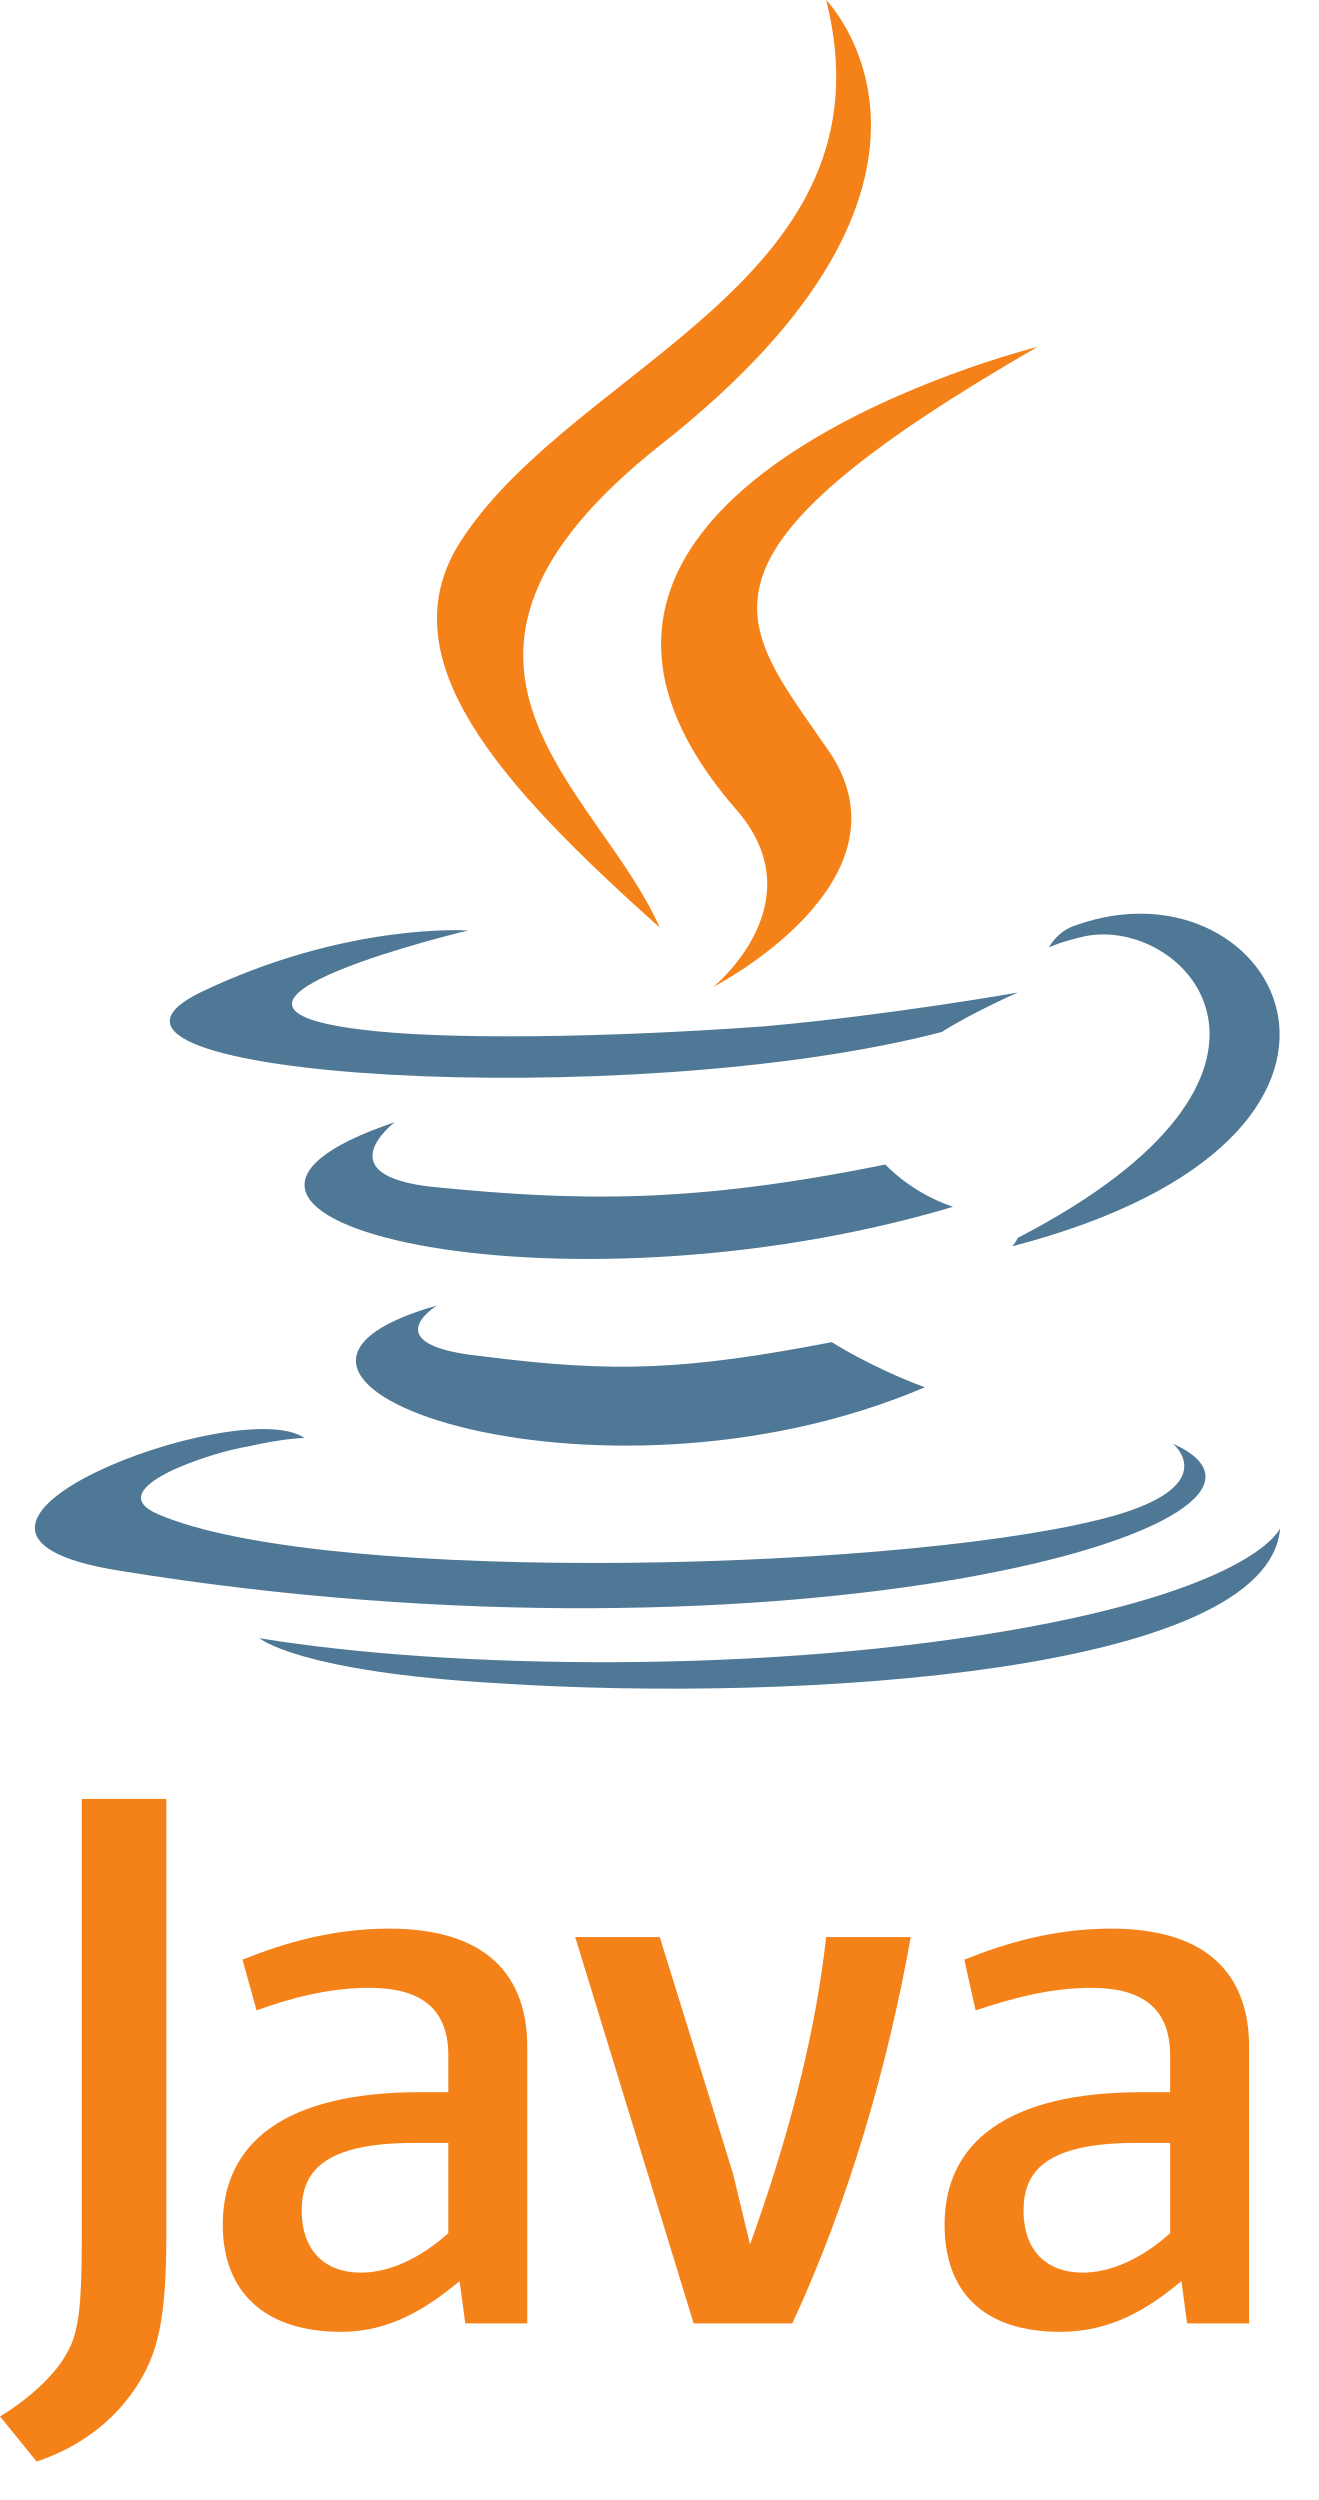
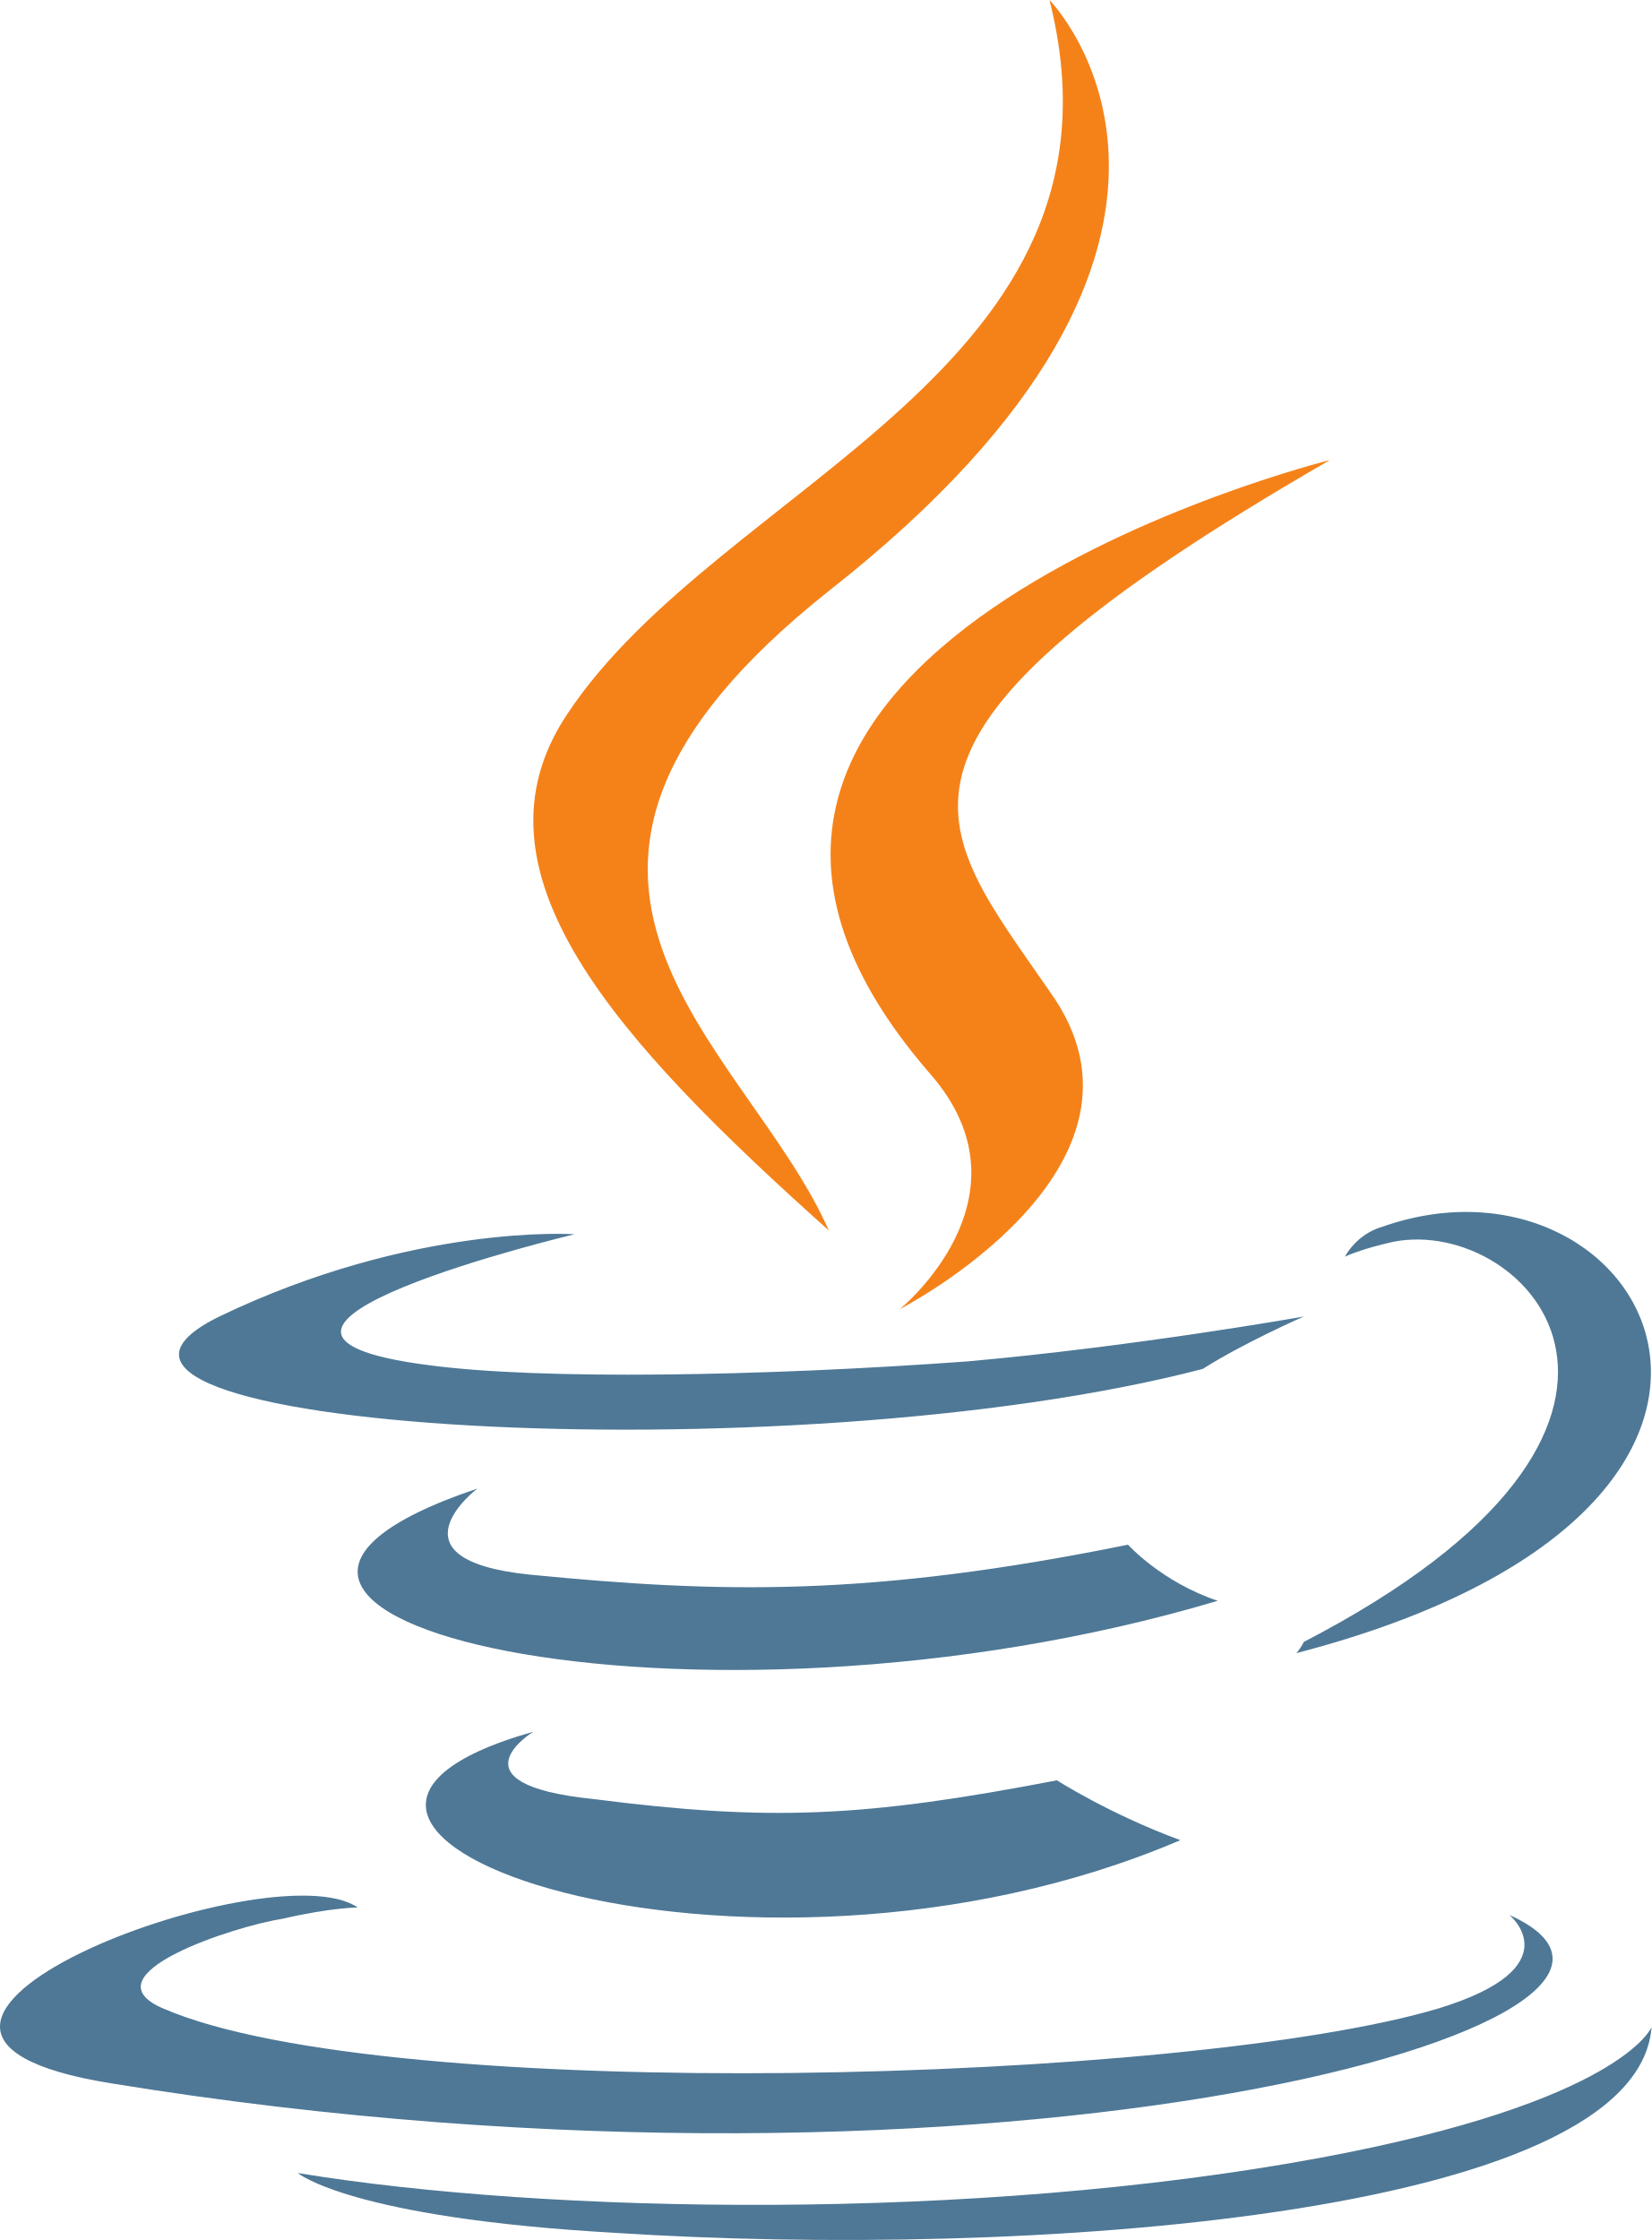
- <svg xmlns="http://www.w3.org/2000/svg" width="242.752" height="460.24" id="svg1968" version="1.0">
+ <svg xmlns="http://www.w3.org/2000/svg" width="229.245" height="310.881" id="svg1968" version="1.0">
  <defs id="defs1970" />
-   <g id="layer1" transform="translate(3824.556,782.8939)">
+   <g id="layer1" transform="translate(3818.137,782.8939)">
    <g id="Ebene_x0020_1" transform="translate(-3826.724,-785.8793)">
      <g id="_198302696">
-         <path d="M 82.626,243.321 C 82.626,243.321 70.687,250.588 90.931,252.665 C 115.328,255.779 128.306,255.26 155.298,250.069 C 155.298,250.069 162.565,254.741 172.427,258.375 C 111.695,284.329 34.87,256.817 82.626,243.321 L 82.626,243.321 z M 74.84,209.581 C 74.84,209.581 61.863,219.443 82.107,221.519 C 108.58,224.115 129.344,224.634 165.16,217.367 C 165.16,217.367 169.832,222.558 177.618,225.153 C 104.428,246.955 22.412,227.23 74.84,209.581 L 74.84,209.581 z M 218.107,268.756 C 218.107,268.756 226.931,276.024 208.244,281.733 C 173.466,292.115 62.381,295.229 31.236,281.733 C 20.336,277.062 41.099,270.313 47.847,269.275 C 54.595,267.718 58.228,267.718 58.228,267.718 C 46.29,259.413 -21.191,284.848 23.969,292.115 C 148.03,312.359 250.29,283.291 218.106,268.756 L 218.107,268.756 z M 88.336,174.283 C 88.336,174.283 31.756,187.779 68.092,192.451 C 83.664,194.527 114.29,194.008 142.84,191.932 C 166.198,189.855 189.558,185.703 189.558,185.703 C 189.558,185.703 181.252,189.336 175.542,192.97 C 117.924,208.023 7.359,201.275 39.023,185.703 C 66.015,172.726 88.335,174.283 88.335,174.283 L 88.336,174.283 z M 189.558,230.863 C 247.695,200.756 220.703,171.688 202.016,175.321 C 197.344,176.359 195.268,177.398 195.268,177.398 C 195.268,177.398 196.825,174.283 200.458,173.245 C 237.313,160.268 266.382,212.176 188.52,232.42 C 188.52,232.42 189.038,231.901 189.558,230.863 L 189.558,230.863 z M 94.046,312.878 C 150.107,316.512 235.756,310.802 237.832,284.329 C 237.832,284.329 233.68,294.711 191.634,302.496 C 143.878,311.321 84.703,310.283 49.924,304.573 C 49.924,304.573 57.191,310.802 94.046,312.878 L 94.046,312.878 z " id="_227268128" style="fill:#4e7896" />
-         <path d="M 154.26,2.985 C 154.26,2.985 186.443,35.688 123.634,85.001 C 73.283,124.97 112.214,147.809 123.634,173.764 C 94.046,147.291 72.764,123.932 87.298,102.13 C 108.581,69.947 167.237,54.375 154.26,2.985 L 154.26,2.985 z M 137.649,151.962 C 152.702,169.092 133.497,184.665 133.497,184.665 C 133.497,184.665 171.909,164.94 154.26,140.543 C 138.168,117.184 125.71,105.764 193.191,66.833 C 193.191,66.833 86.779,93.306 137.649,151.962 L 137.649,151.962 z M 99.237,430.71 L 99.237,379.84 C 99.237,366.863 91.97,358.039 73.802,358.039 C 63.42,358.039 54.596,360.634 46.809,363.748 L 49.405,373.092 C 55.115,371.015 62.382,368.939 70.168,368.939 C 80.031,368.939 84.703,373.092 84.703,381.397 L 84.703,388.145 L 79.512,388.145 C 54.596,388.145 43.176,397.489 43.176,412.542 C 43.176,425 50.962,432.267 64.977,432.267 C 73.802,432.267 80.55,428.115 86.779,422.924 L 87.817,430.71 L 99.237,430.71 L 99.237,430.71 z M 84.703,414.099 C 79.512,418.771 73.802,421.367 68.611,421.367 C 61.863,421.367 57.711,417.214 57.711,409.947 C 57.711,402.68 61.863,397.489 78.474,397.489 L 84.703,397.489 L 84.703,414.099 L 84.703,414.099 z M 148.031,430.71 L 129.863,430.71 L 108.061,359.596 L 123.634,359.596 L 137.13,403.199 L 140.244,416.176 C 146.993,397.489 152.184,378.282 154.26,359.596 L 169.833,359.596 C 165.68,382.955 158.413,408.389 148.031,430.71 L 148.031,430.71 z M 232.123,430.71 L 232.123,379.84 C 232.123,366.863 224.855,358.039 206.687,358.039 C 196.305,358.039 187.481,360.634 179.695,363.748 L 181.771,373.092 C 188,371.015 195.267,368.939 203.054,368.939 C 212.916,368.939 217.588,373.092 217.588,381.397 L 217.588,388.145 L 212.397,388.145 C 187.481,388.145 176.061,397.489 176.061,412.542 C 176.061,425 183.329,432.267 197.344,432.267 C 206.687,432.267 213.436,428.115 219.665,422.924 L 220.703,430.71 L 232.123,430.71 L 232.123,430.71 z M 217.588,414.099 C 212.397,418.771 206.687,421.367 201.496,421.367 C 194.748,421.367 190.596,417.214 190.596,409.947 C 190.596,402.68 194.748,397.489 211.359,397.489 L 217.588,397.489 L 217.588,414.099 L 217.588,414.099 z M 27.084,442.649 C 22.931,448.878 16.702,453.55 8.916,456.145 L 2.168,447.84 C 7.359,444.725 12.55,440.054 14.626,435.901 C 16.702,432.268 17.222,427.076 17.222,415.138 L 17.222,334.161 L 32.794,334.161 L 32.794,414.1 C 32.794,430.191 31.237,436.42 27.084,442.649 L 27.084,442.649 z " id="_230367536" style="fill:#f58219" />
+         <path d="m 82.626,243.321 c 0,0 -11.939,7.267 8.305,9.344 24.397,3.114 37.374,2.596 64.366,-2.595 0,0 7.267,4.672 17.13,8.305 -60.733,25.954 -137.557,-1.558 -89.801,-15.054 z m -7.786,-33.74 c 0,0 -12.977,9.862 7.267,11.939 26.474,2.596 47.237,3.114 83.053,-4.153 0,0 4.672,5.191 12.458,7.786 -73.191,21.802 -155.206,2.076 -102.778,-15.572 z m 143.267,59.175 c 0,0 8.824,7.267 -9.863,12.977 -34.779,10.382 -145.863,13.496 -177.008,0 -10.901,-4.671 9.863,-11.42 16.61,-12.458 6.748,-1.557 10.382,-1.557 10.382,-1.557 -11.938,-8.305 -79.419,17.13 -34.26,24.397 124.061,20.244 226.321,-8.824 194.137,-23.359 z M 88.336,174.283 c 0,0 -56.58,13.496 -20.244,18.168 15.572,2.076 46.198,1.558 74.748,-0.519 23.358,-2.076 46.718,-6.229 46.718,-6.229 0,0 -8.305,3.633 -14.016,7.267 -57.618,15.053 -168.183,8.305 -136.519,-7.267 26.992,-12.977 49.312,-11.42 49.312,-11.42 z m 101.222,56.58 c 58.137,-30.107 31.145,-59.175 12.458,-55.542 -4.672,1.038 -6.748,2.076 -6.748,2.076 0,0 1.557,-3.115 5.191,-4.153 36.855,-12.977 65.924,38.931 -11.938,59.175 0,0 0.519,-0.519 1.038,-1.557 z m -95.512,82.015 c 56.061,3.634 141.71,-2.076 143.786,-28.549 0,0 -4.152,10.382 -46.198,18.168 -47.756,8.825 -106.931,7.786 -141.71,2.076 0,0 7.267,6.229 44.122,8.305 z" id="_227268128" style="fill:#4e7896" />
+         <path d="m 154.26,2.985 c 0,0 32.183,32.702 -30.626,82.015 -50.351,39.969 -11.42,62.809 0,88.763 -29.588,-26.473 -50.87,-49.832 -36.336,-71.633 21.283,-32.183 79.939,-47.755 66.962,-99.145 z m -16.61,148.977 c 15.053,17.13 -4.153,32.703 -4.153,32.703 0,0 38.412,-19.725 20.763,-44.122 -16.092,-23.358 -28.55,-34.778 38.931,-73.71 0,0 -106.412,26.474 -55.542,85.13 z" id="_230367536" style="fill:#f58219" />
      </g>
    </g>
  </g>
</svg>
